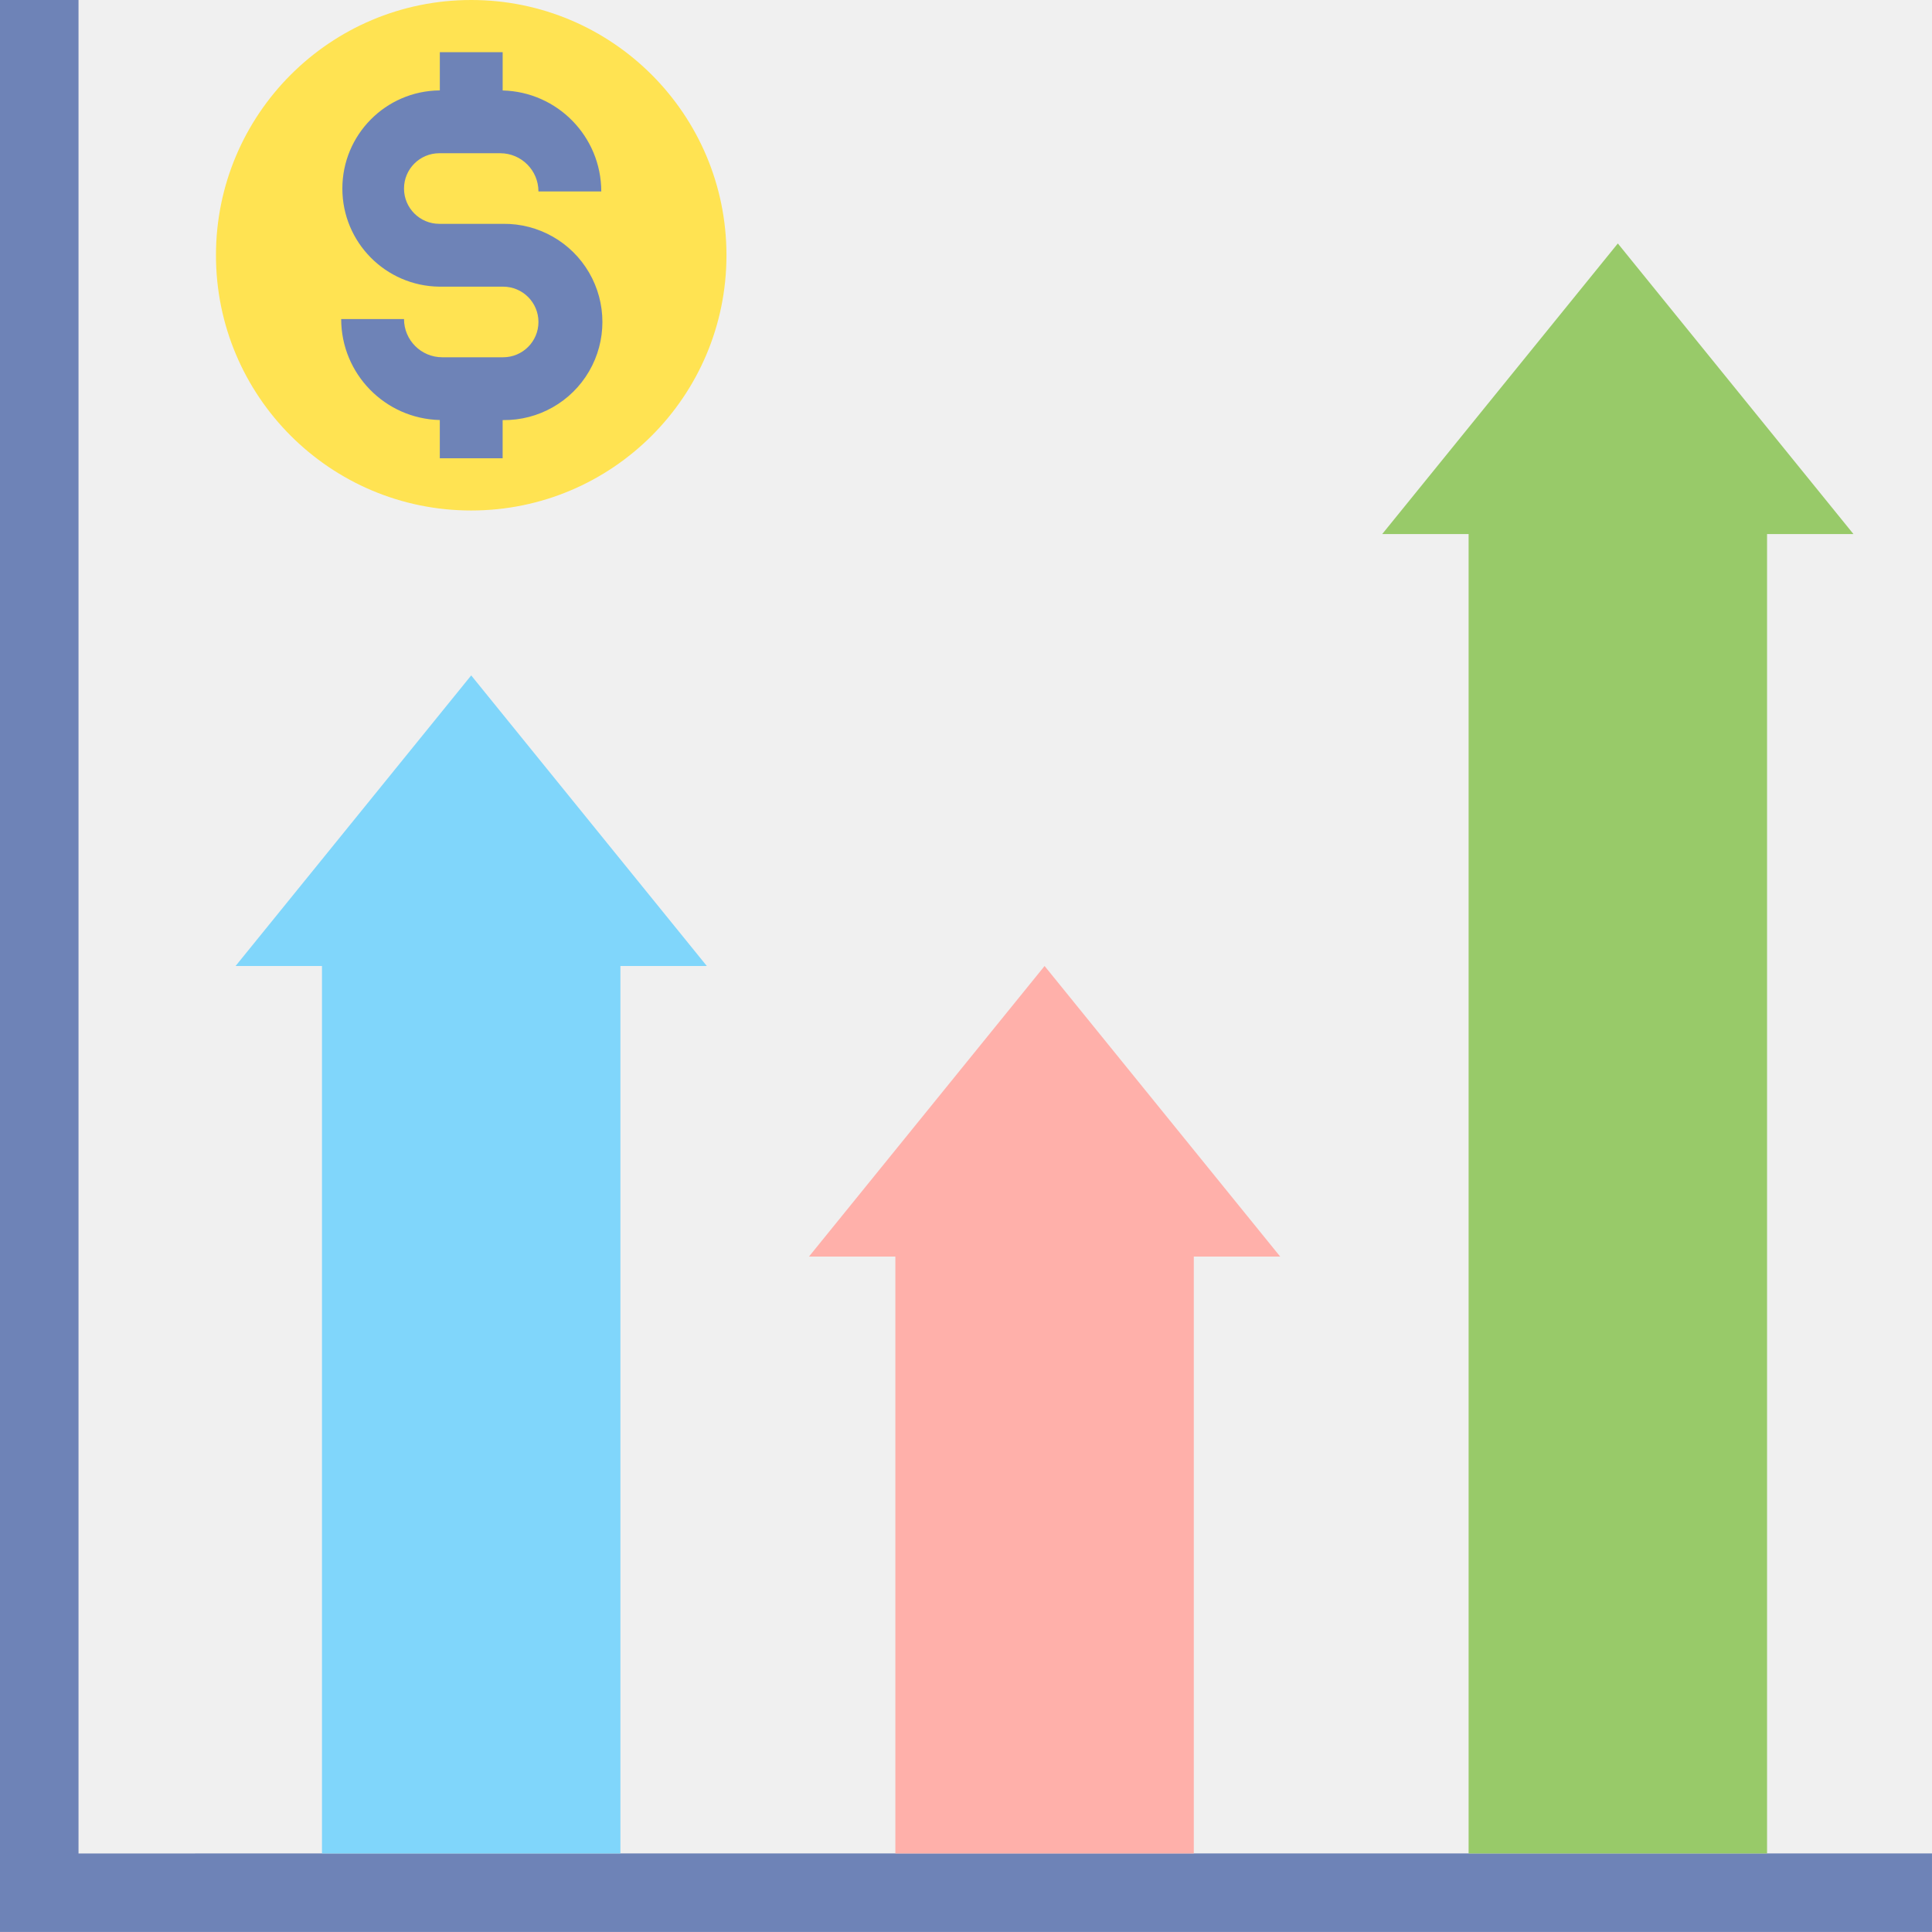
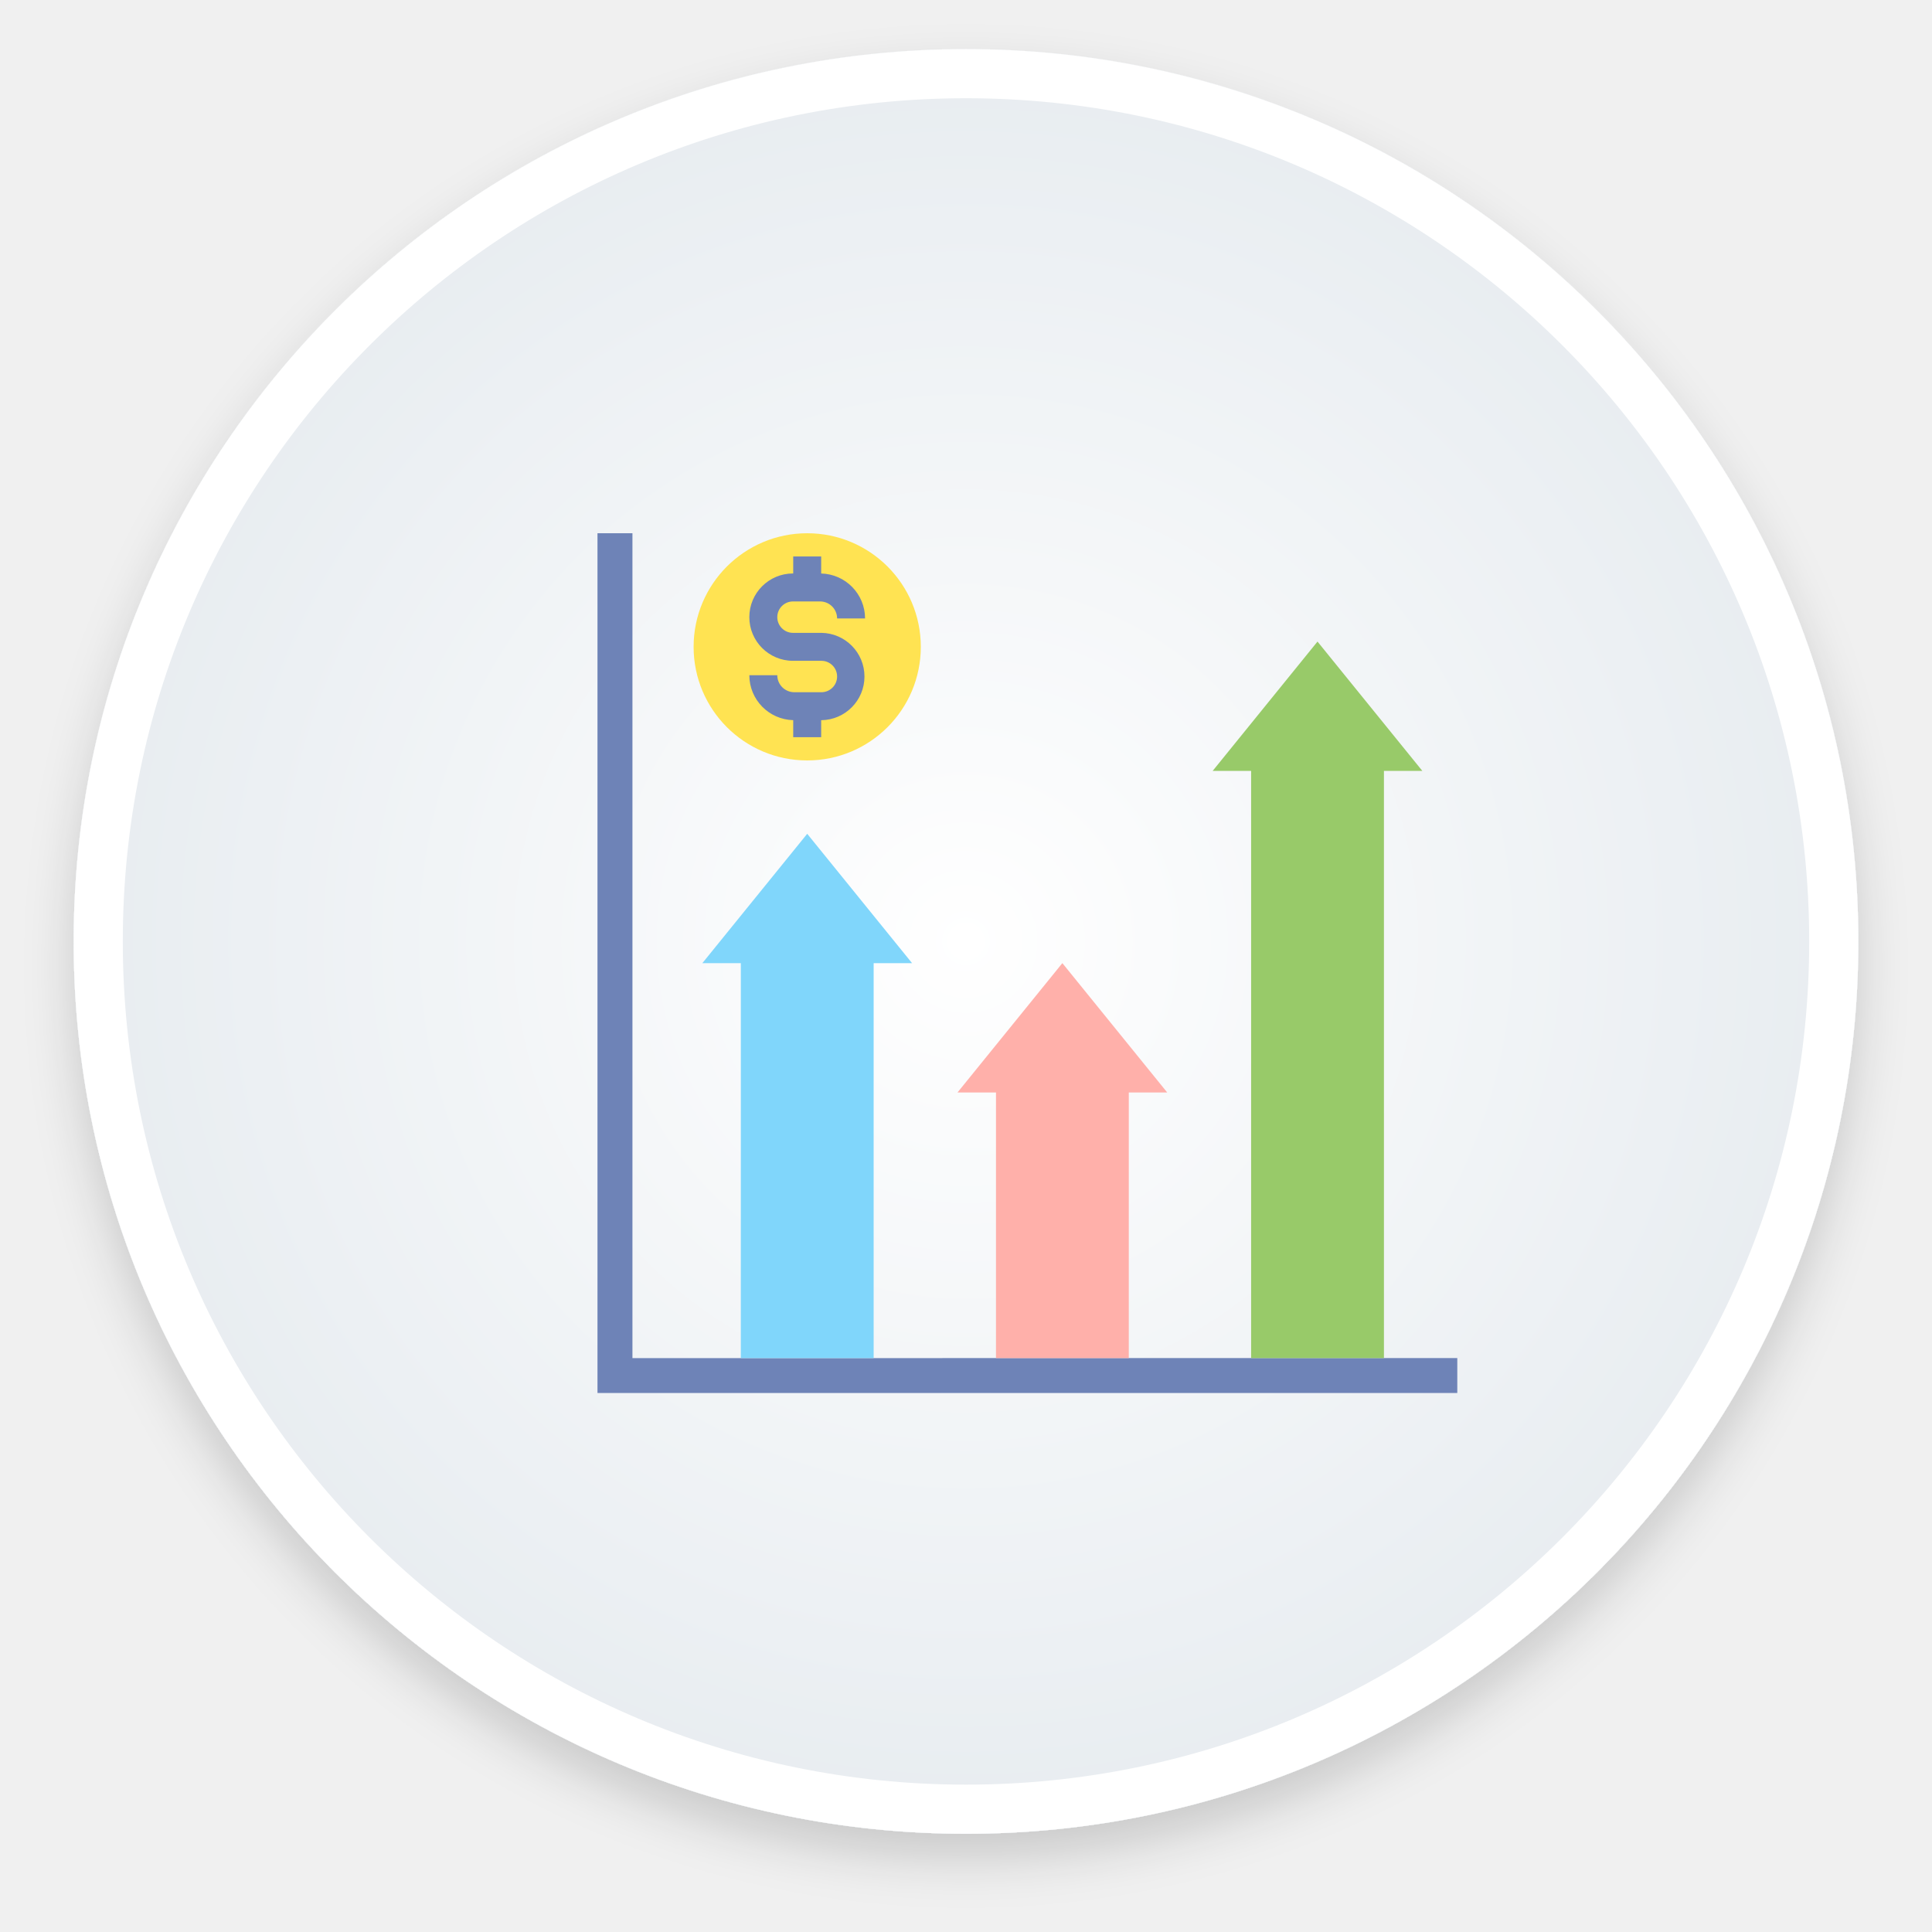
- <svg xmlns="http://www.w3.org/2000/svg" width="142.677" height="142.677" viewBox="0 0 142.677 142.677">
-   <g id="Group_23485" data-name="Group 23485" transform="translate(-2404.101 -2732.604)">
-     <g id="Group_23479" data-name="Group 23479" transform="translate(2404.101 2732.604)">
-       <path id="Path_51558" data-name="Path 51558" d="M2409.9,2869.481V2732.6h-5.8v142.677h142.677v-5.8Z" transform="translate(-2404.101 -2732.604)" fill="#6e83b7" />
+ <svg xmlns="http://www.w3.org/2000/svg" width="236" height="236" viewBox="0 0 236 236">
+   <defs>
+     <radialGradient id="radial-gradient" cx="0.5" cy="0.5" r="0.5" gradientUnits="objectBoundingBox">
+       <stop offset="0" stop-color="#fff" />
+       <stop offset="1" stop-color="#e7ecf0" />
+     </radialGradient>
+     <filter id="Elipse_1443" x="0" y="0" width="236" height="236" filterUnits="userSpaceOnUse">
+       <feOffset dy="3" input="SourceAlpha" />
+       <feGaussianBlur stdDeviation="3" result="blur" />
+       <feFlood flood-opacity="0.161" />
+       <feComposite operator="in" in2="blur" />
+       <feComposite in="SourceGraphic" />
+     </filter>
+   </defs>
+   <g id="Grupo_26378" data-name="Grupo 26378" transform="translate(-1112 -2596)">
+     <g transform="matrix(1, 0, 0, 1, 1112, 2596)" filter="url(#Elipse_1443)">
+       <g id="Elipse_1443-2" data-name="Elipse 1443" transform="translate(9 6)" stroke="#fff" stroke-width="6" fill="url(#radial-gradient)">
+         <circle cx="109" cy="109" r="109" stroke="none" />
+         <circle cx="109" cy="109" r="106" fill="none" />
+       </g>
    </g>
-     <g id="Group_23480" data-name="Group 23480" transform="translate(2421.5 2782.483)">
-       <path id="Path_51559" data-name="Path 51559" d="M2495.462,2916.208l-17.4-21.459-17.4,21.459h6.38v65.539h22.039v-65.539Z" transform="translate(-2460.663 -2894.749)" fill="#80d6fb" />
-     </g>
-     <g id="Group_23481" data-name="Group 23481" transform="translate(2463.84 2803.942)">
-       <path id="Path_51560" data-name="Path 51560" d="M2633.1,2985.968l-17.4-21.459-17.4,21.459h6.38v44.079h22.04v-44.079Z" transform="translate(-2598.297 -2964.508)" fill="#ffb0aa" />
-     </g>
-     <g id="Group_23482" data-name="Group 23482" transform="translate(2506.178 2750.583)">
-       <path id="Path_51561" data-name="Path 51561" d="M2770.731,2812.511l-17.4-21.459-17.4,21.459h6.38v97.438h22.04v-97.438Z" transform="translate(-2735.932 -2791.051)" fill="#98ca69" />
-     </g>
-     <g id="Group_23484" data-name="Group 23484" transform="translate(2420.05 2732.604)">
-       <g id="Group_23483" data-name="Group 23483" transform="translate(0 0)">
-         <circle id="Ellipse_1314" data-name="Ellipse 1314" cx="18.85" cy="18.85" r="18.85" fill="#ffe352" />
+     <g id="Grupo_23485" data-name="Grupo 23485" transform="translate(1184.986 2661.138)">
+       <g id="Grupo_23479" data-name="Grupo 23479" transform="translate(0 0)">
+         <path id="Trazado_51558" data-name="Trazado 51558" d="M2408.37,2833.363V2732.6h-4.27v105.028h105.028v-4.269Z" transform="translate(-2404.101 -2732.604)" fill="#6e83b7" />
      </g>
-       <path id="Path_51562" data-name="Path 51562" d="M2497.968,2757.812h-4.712a2.607,2.607,0,0,1,0-5.214h4.5a2.824,2.824,0,0,1,2.821,2.821h4.64a7.468,7.468,0,0,0-7.283-7.456v-2.825h-4.64v2.821h-.036a7.247,7.247,0,0,0,0,14.493h4.712a2.607,2.607,0,0,1,0,5.214h-4.5a2.824,2.824,0,0,1-2.821-2.821h-4.64a7.468,7.468,0,0,0,7.283,7.456v2.825h4.64v-2.821h.036a7.247,7.247,0,1,0,0-14.493Z" transform="translate(-2476.762 -2741.282)" fill="#6e83b7" />
+       <g id="Grupo_23480" data-name="Grupo 23480" transform="translate(12.808 36.717)">
+         <path id="Trazado_51559" data-name="Trazado 51559" d="M2486.28,2910.545l-12.808-15.8-12.808,15.8h4.7v48.245h16.224v-48.245Z" transform="translate(-2460.663 -2894.749)" fill="#80d6fb" />
+       </g>
+       <g id="Grupo_23481" data-name="Grupo 23481" transform="translate(43.976 52.514)">
+         <path id="Trazado_51560" data-name="Trazado 51560" d="M2623.914,2980.305l-12.808-15.8-12.808,15.8h4.7v32.448h16.224v-32.448Z" transform="translate(-2598.297 -2964.508)" fill="#ffb0aa" />
+       </g>
+       <g id="Grupo_23482" data-name="Grupo 23482" transform="translate(75.142 13.235)">
+         <path id="Trazado_51561" data-name="Trazado 51561" d="M2761.548,2806.848l-12.809-15.8-12.808,15.8h4.7v71.727h16.224v-71.727Z" transform="translate(-2735.931 -2791.051)" fill="#98ca69" />
+       </g>
+       <g id="Grupo_23484" data-name="Grupo 23484" transform="translate(11.741 0)">
+         <g id="Grupo_23483" data-name="Grupo 23483" transform="translate(0 0)">
+           <ellipse id="Elipse_1314" data-name="Elipse 1314" cx="13.876" cy="13.876" rx="13.876" ry="13.876" fill="#ffe352" />
+         </g>
+         <path id="Trazado_51562" data-name="Trazado 51562" d="M2494.812,2754.467h-3.469a1.919,1.919,0,0,1,0-3.838h3.311a2.079,2.079,0,0,1,2.076,2.076h3.416a5.5,5.5,0,0,0-5.361-5.489v-2.08h-3.416v2.076h-.027a5.334,5.334,0,0,0,0,10.669h3.469a1.919,1.919,0,0,1,0,3.838H2491.5a2.079,2.079,0,0,1-2.077-2.077h-3.416a5.5,5.5,0,0,0,5.361,5.489v2.08h3.416v-2.076h.027a5.335,5.335,0,0,0,0-10.669Z" transform="translate(-2479.202 -2742.299)" fill="#6e83b7" />
+       </g>
    </g>
  </g>
</svg>
